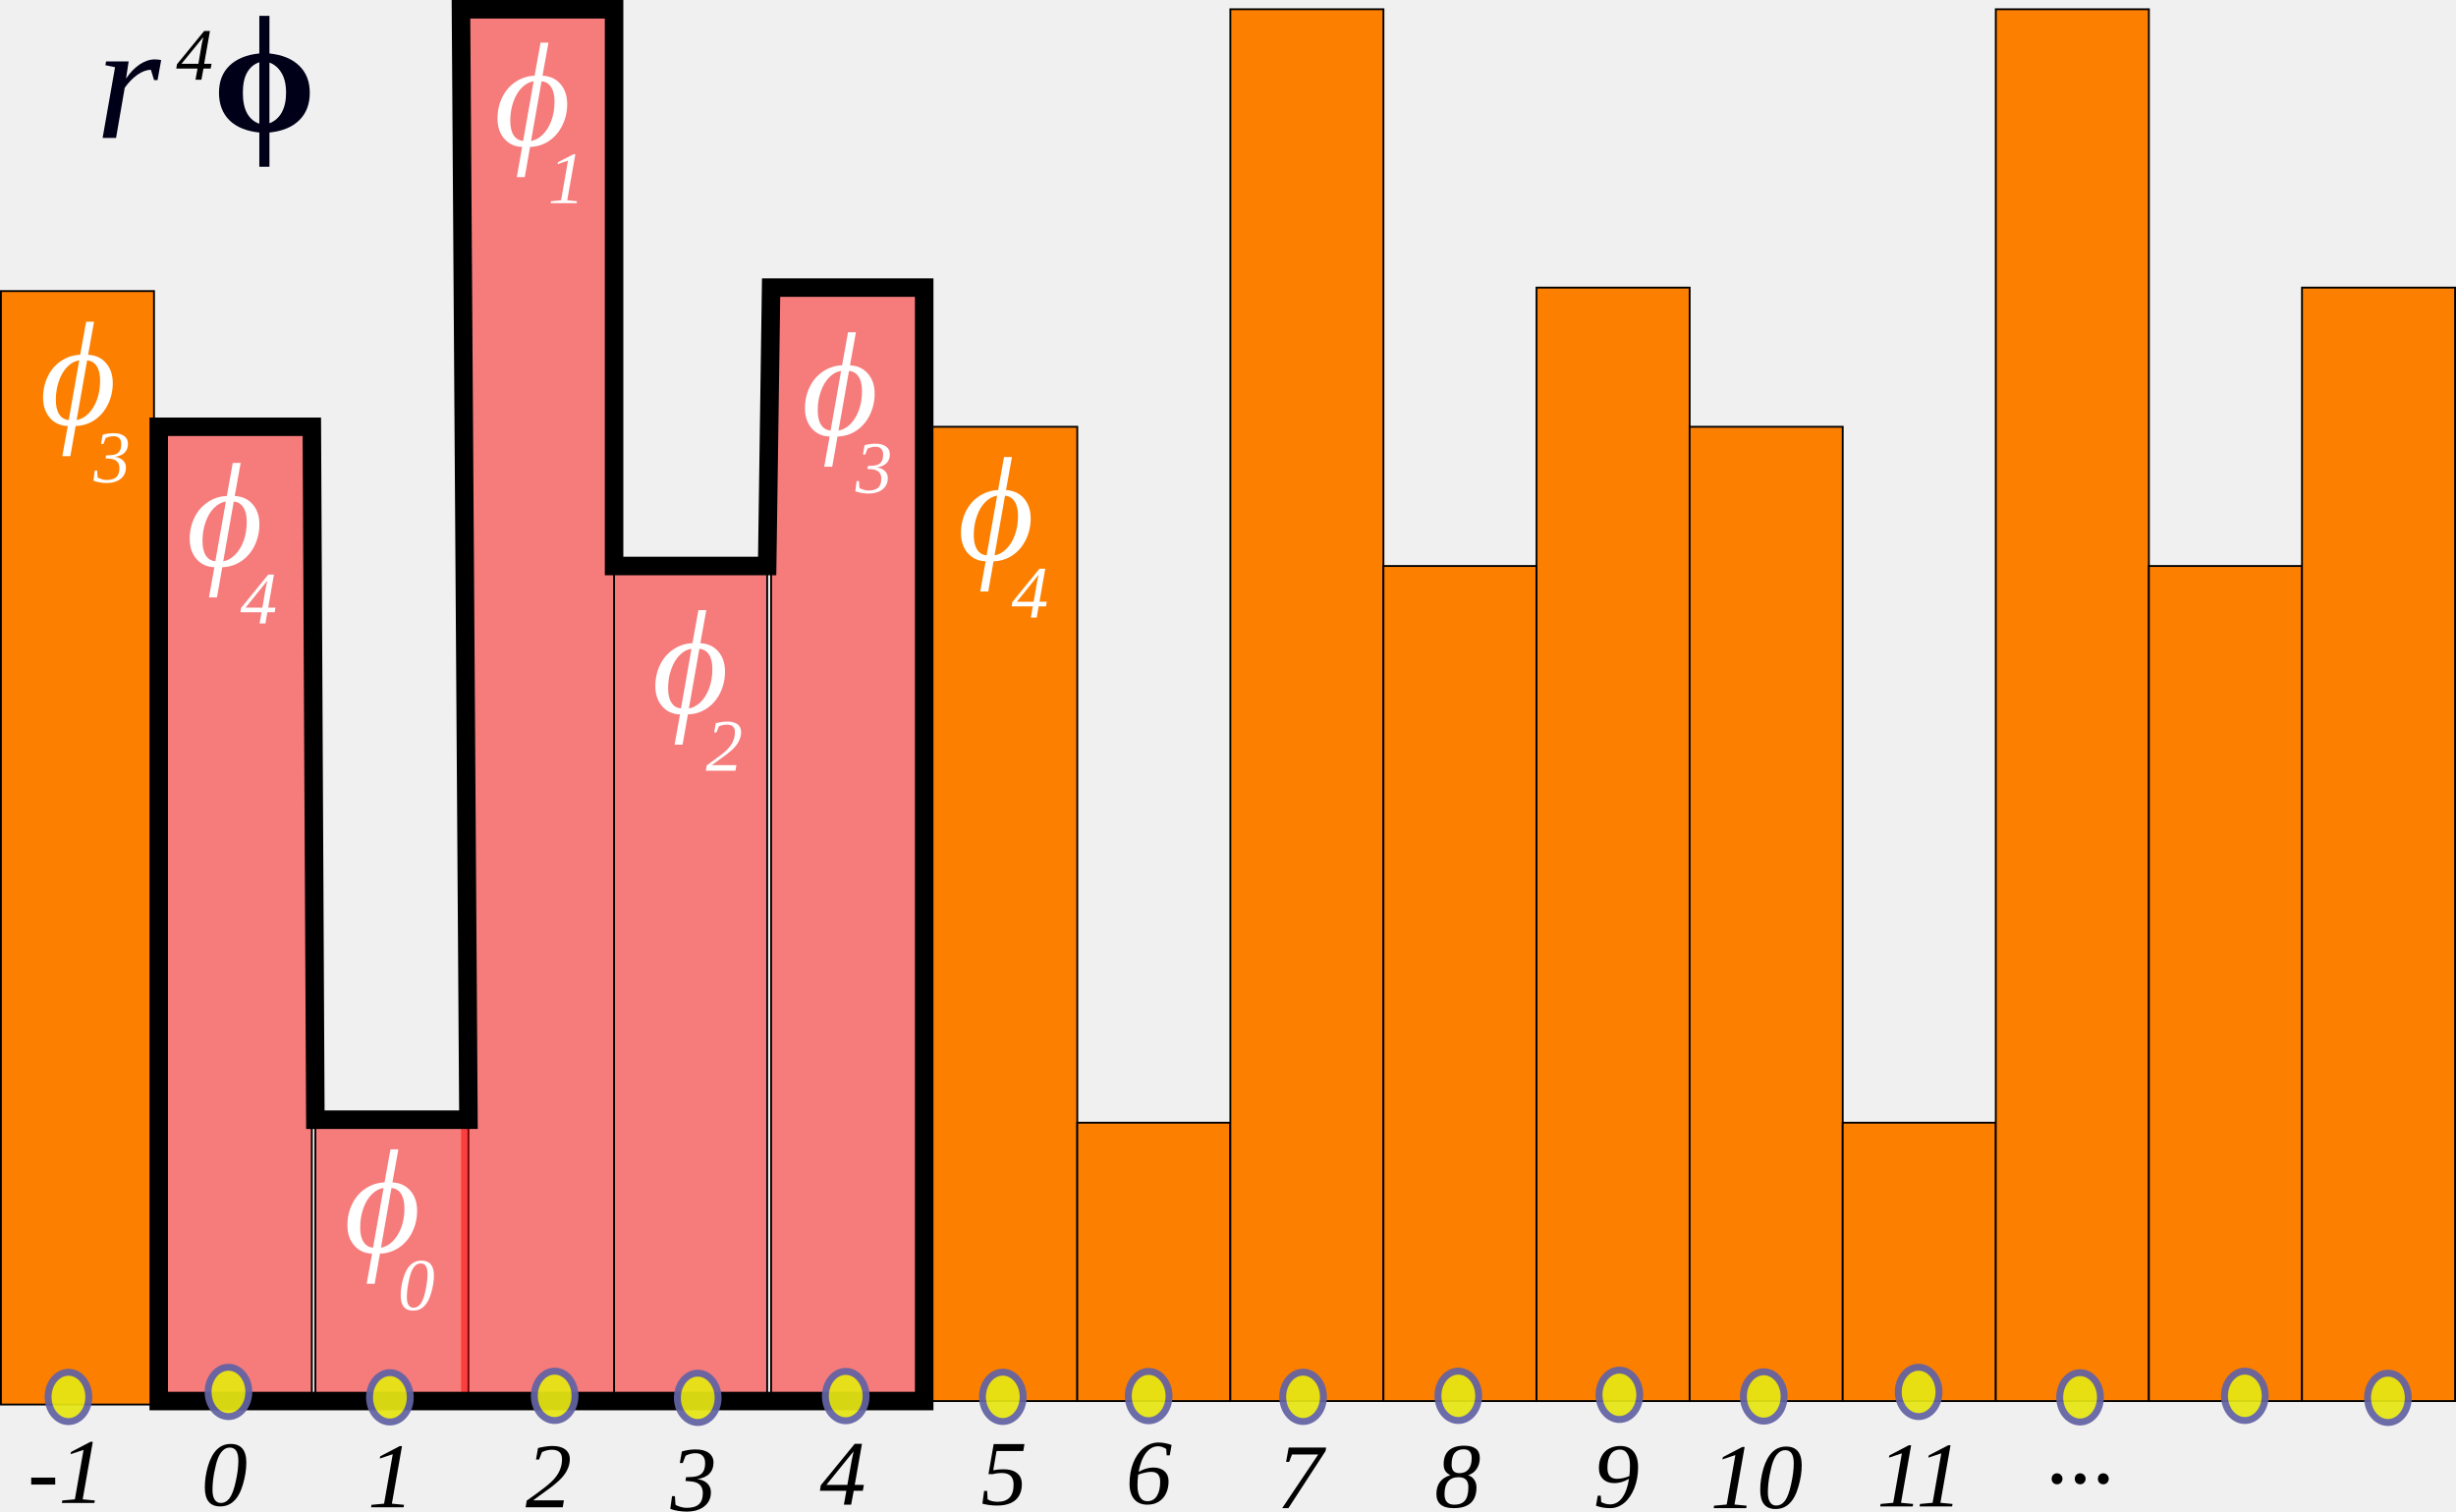
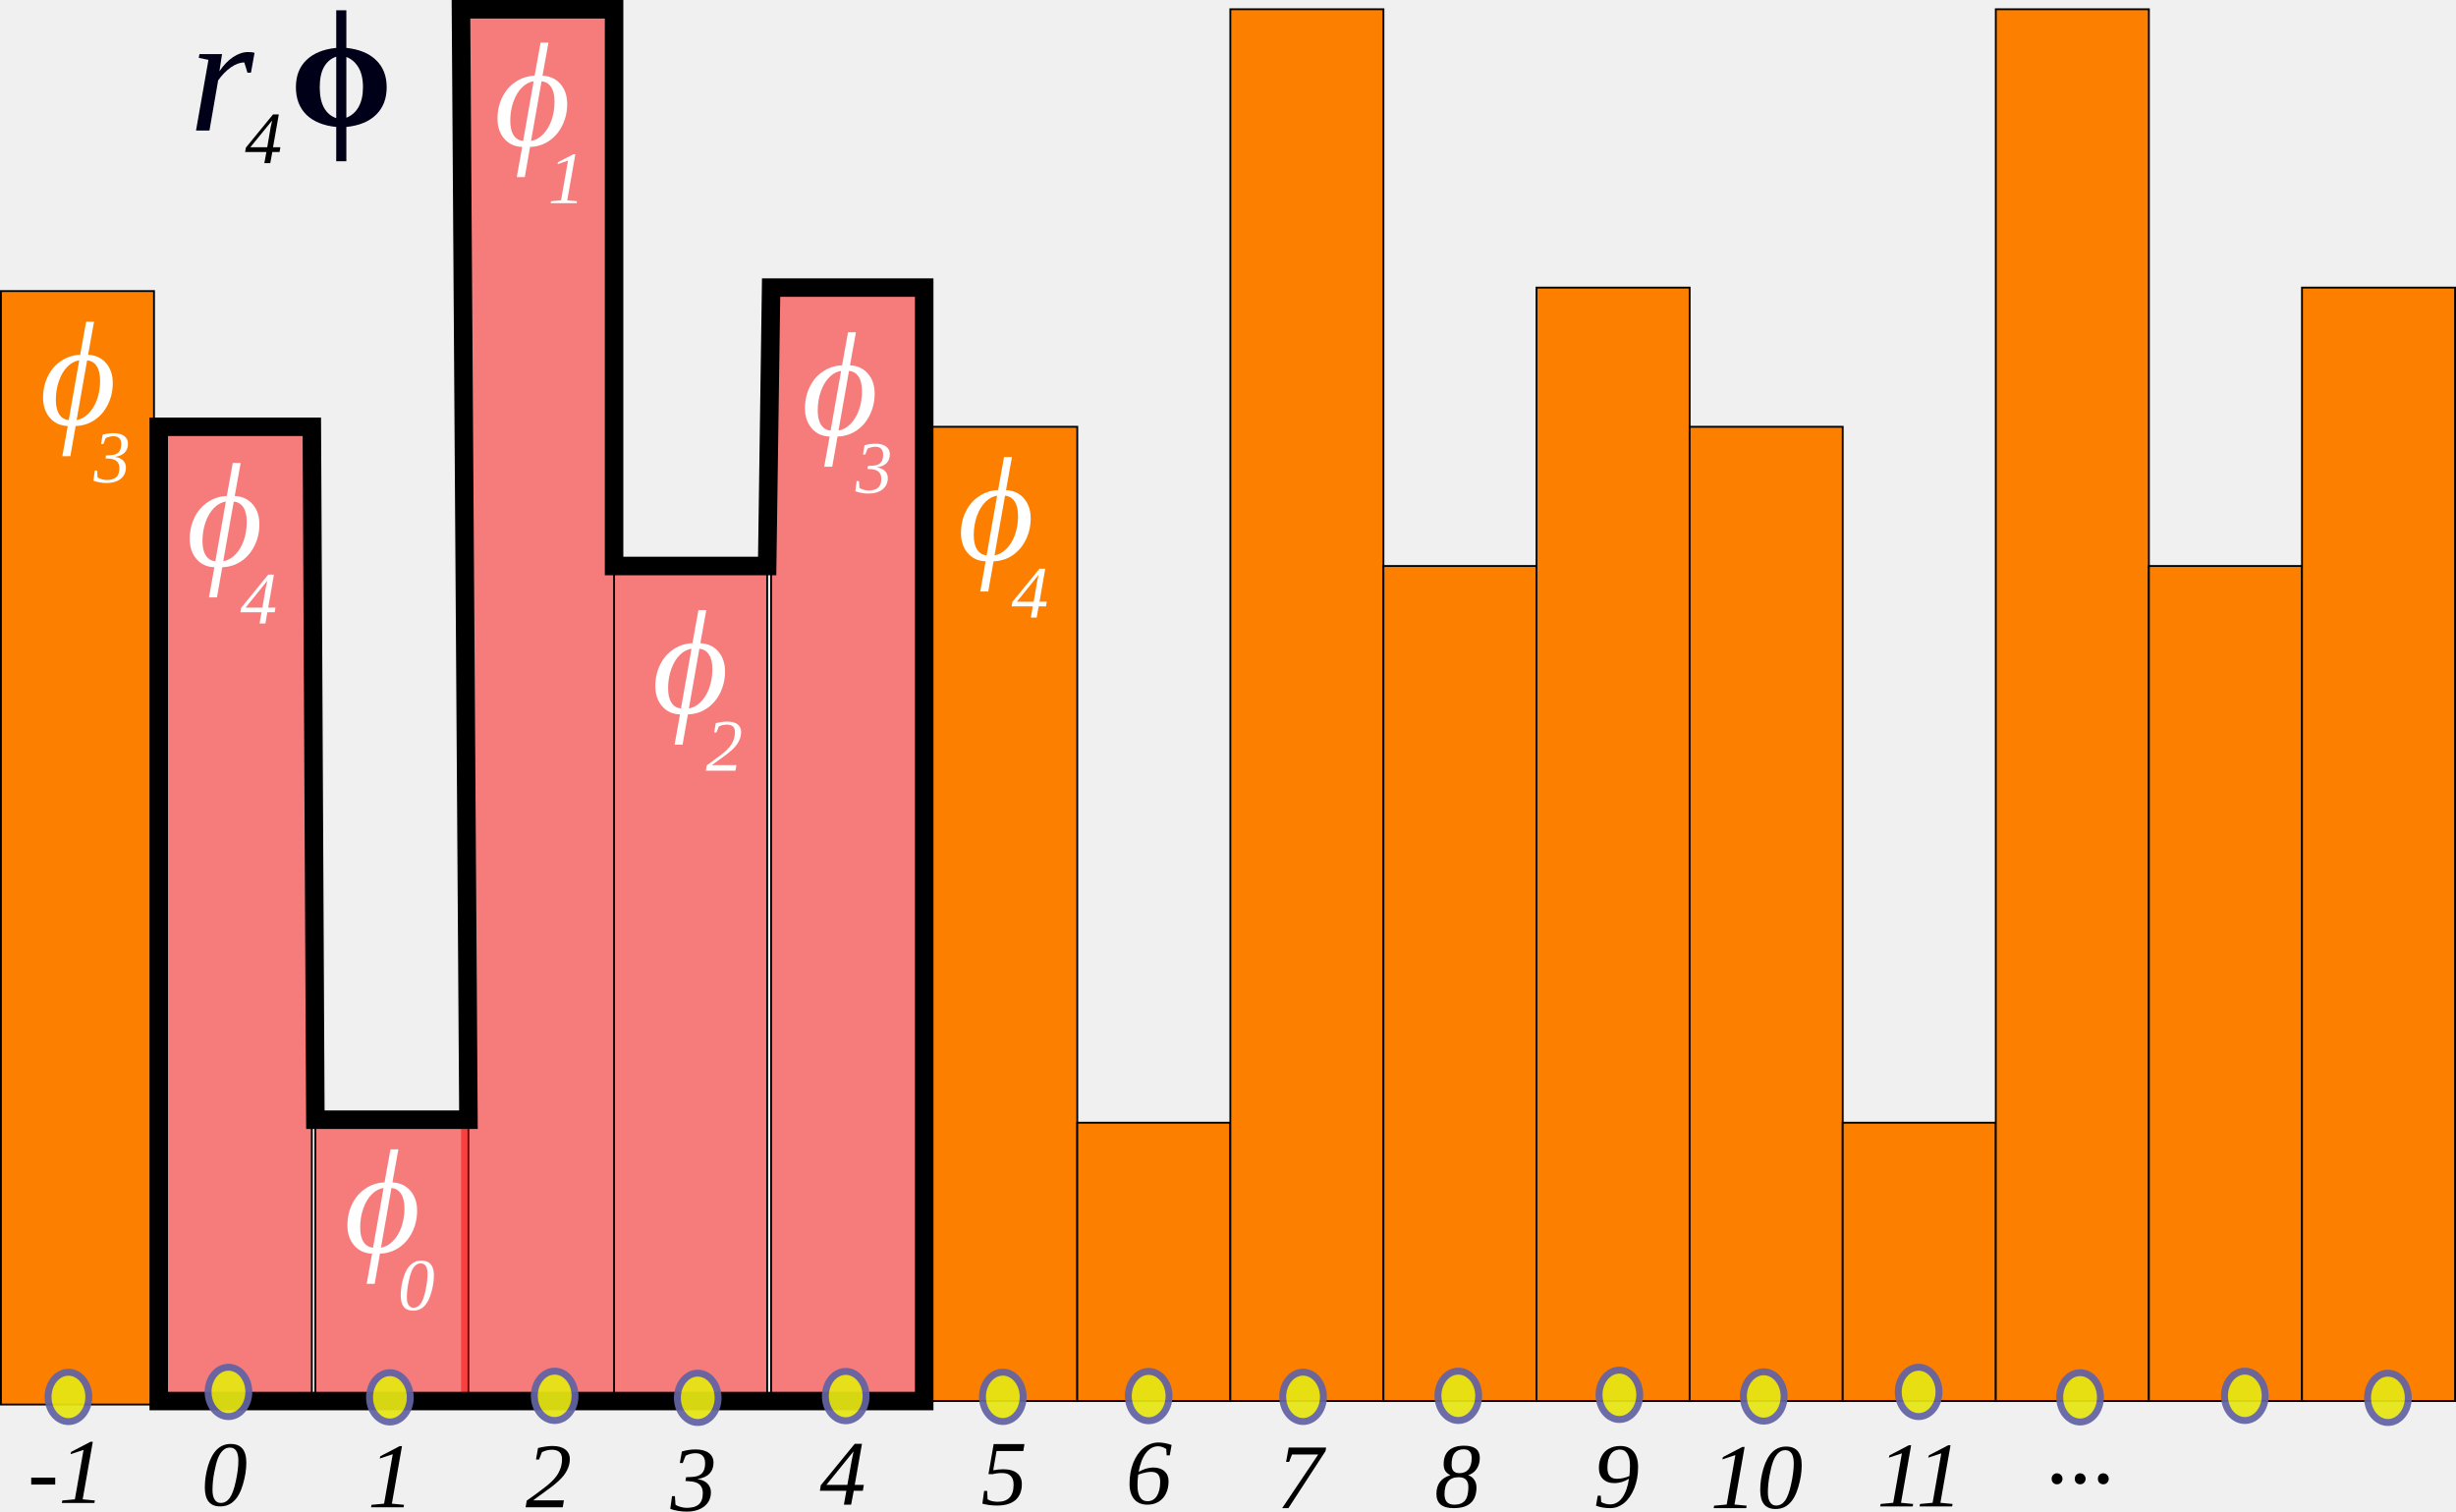
<svg xmlns="http://www.w3.org/2000/svg" width="265.473pt" height="163.406pt" viewBox="0 0 265.473 163.406" version="1.1" id="svg305">
  <defs id="defs52">
    <g id="g50">
      <symbol overflow="visible" id="glyph0-0" style="overflow:visible">
        <path style="stroke:none" d="" id="path2" />
      </symbol>
      <symbol overflow="visible" id="glyph0-1" style="overflow:visible">
        <path style="stroke:none" d="m 2.742,-7.188 c 0.695,0 1.238,0.246 1.629,0.742 0.465,0.586 0.699,1.559 0.699,2.914 0,1.355 -0.234,2.328 -0.703,2.922 -0.391,0.488 -0.93,0.73 -1.625,0.73 -0.695,0 -1.258,-0.266 -1.684,-0.801 -0.426,-0.535 -0.637,-1.492 -0.637,-2.867 0,-1.348 0.234,-2.316 0.703,-2.906 C 1.512,-6.941 2.051,-7.188 2.742,-7.188 Z m 0,1.137 c -0.164,0 -0.312,0.055 -0.441,0.16 -0.129,0.105 -0.23,0.297 -0.305,0.57 -0.094,0.352 -0.141,0.949 -0.141,1.789 0,0.84 0.043,1.418 0.129,1.73 0.082,0.316 0.188,0.523 0.316,0.629 0.129,0.105 0.277,0.156 0.441,0.156 0.168,0 0.316,-0.055 0.445,-0.16 0.133,-0.105 0.23,-0.293 0.305,-0.566 0.094,-0.352 0.141,-0.949 0.141,-1.789 0,-0.84 -0.043,-1.414 -0.125,-1.73 C 3.422,-5.574 3.316,-5.785 3.188,-5.891 3.059,-5.996 2.91,-6.051 2.742,-6.051 Z m 0,0" id="path5" />
      </symbol>
      <symbol overflow="visible" id="glyph0-2" style="overflow:visible">
        <path style="stroke:none" d="m 3.938,0 h -1.375 v -5.172 c -0.5,0.469 -1.09,0.816 -1.773,1.039 V -5.375 c 0.359,-0.117 0.75,-0.34 1.168,-0.668 C 2.379,-6.371 2.664,-6.75 2.82,-7.188 H 3.938 Z m 0,0" id="path8" />
      </symbol>
      <symbol overflow="visible" id="glyph0-3" style="overflow:visible">
        <path style="stroke:none" d="M 5.059,-1.273 V 0 H 0.25 C 0.301,-0.48 0.457,-0.938 0.719,-1.371 0.977,-1.801 1.492,-2.375 2.262,-3.086 c 0.617,-0.578 0.996,-0.969 1.137,-1.172 0.188,-0.281 0.281,-0.562 0.281,-0.84 0,-0.305 -0.082,-0.543 -0.246,-0.707 -0.164,-0.164 -0.391,-0.246 -0.68,-0.246 -0.285,0 -0.516,0.086 -0.684,0.262 -0.168,0.172 -0.266,0.457 -0.293,0.859 L 0.41,-5.07 c 0.082,-0.754 0.336,-1.297 0.766,-1.625 0.43,-0.328 0.969,-0.492 1.613,-0.492 0.707,0 1.262,0.191 1.664,0.57 0.402,0.383 0.605,0.855 0.605,1.422 C 5.059,-4.875 5,-4.566 4.887,-4.273 4.77,-3.984 4.586,-3.68 4.336,-3.359 4.172,-3.148 3.871,-2.844 3.438,-2.445 3.004,-2.047 2.73,-1.785 2.613,-1.656 2.5,-1.523 2.406,-1.398 2.336,-1.273 Z m 0,0" id="path11" />
      </symbol>
      <symbol overflow="visible" id="glyph0-4" style="overflow:visible">
        <path style="stroke:none" d="M 0.375,-1.898 1.703,-2.062 c 0.043,0.34 0.156,0.598 0.344,0.777 0.184,0.18 0.41,0.27 0.672,0.27 0.285,0 0.523,-0.109 0.715,-0.32 0.195,-0.215 0.293,-0.508 0.293,-0.871 0,-0.344 -0.094,-0.617 -0.281,-0.82 -0.184,-0.203 -0.41,-0.301 -0.676,-0.301 -0.176,0 -0.387,0.031 -0.629,0.102 L 2.289,-4.344 c 0.371,0.008 0.656,-0.074 0.852,-0.242 0.195,-0.172 0.293,-0.398 0.293,-0.684 0,-0.238 -0.074,-0.434 -0.215,-0.574 -0.145,-0.145 -0.336,-0.215 -0.57,-0.215 -0.234,0 -0.438,0.082 -0.602,0.242 -0.168,0.164 -0.27,0.402 -0.305,0.715 L 0.477,-5.316 C 0.566,-5.75 0.699,-6.098 0.875,-6.355 1.055,-6.613 1.301,-6.816 1.617,-6.965 1.938,-7.113 2.293,-7.188 2.688,-7.188 c 0.672,0 1.211,0.215 1.617,0.645 0.336,0.352 0.504,0.75 0.504,1.191 0,0.629 -0.344,1.129 -1.027,1.504 0.41,0.09 0.734,0.285 0.98,0.59 0.246,0.305 0.371,0.676 0.371,1.109 0,0.629 -0.23,1.164 -0.688,1.605 -0.461,0.441 -1.031,0.664 -1.715,0.664 -0.648,0 -1.188,-0.184 -1.613,-0.559 C 0.691,-0.809 0.445,-1.297 0.375,-1.898 Z m 0,0" id="path14" />
      </symbol>
      <symbol overflow="visible" id="glyph0-5" style="overflow:visible">
        <path style="stroke:none" d="M 3.117,0 V -1.441 H 0.188 V -2.641 L 3.289,-7.188 h 1.156 v 4.539 h 0.887 v 1.207 H 4.445 V 0 Z m 0,-2.648 V -5.094 L 1.469,-2.648 Z m 0,0" id="path17" />
      </symbol>
      <symbol overflow="visible" id="glyph0-6" style="overflow:visible">
        <path style="stroke:none" d="M 0.445,-1.84 1.812,-1.984 c 0.039,0.312 0.152,0.555 0.344,0.738 0.195,0.18 0.414,0.27 0.664,0.27 0.289,0 0.531,-0.117 0.73,-0.348 0.199,-0.234 0.297,-0.586 0.297,-1.055 0,-0.438 -0.098,-0.77 -0.297,-0.988 -0.195,-0.219 -0.453,-0.328 -0.77,-0.328 -0.391,0 -0.746,0.172 -1.059,0.523 L 0.609,-3.336 1.312,-7.062 h 3.629 v 1.285 H 2.352 L 2.141,-4.562 c 0.305,-0.152 0.617,-0.227 0.938,-0.227 0.609,0 1.121,0.219 1.547,0.664 0.422,0.441 0.633,1.016 0.633,1.723 0,0.59 -0.172,1.113 -0.512,1.578 -0.465,0.629 -1.113,0.945 -1.938,0.945 -0.66,0 -1.199,-0.176 -1.617,-0.531 C 0.773,-0.766 0.527,-1.242 0.445,-1.84 Z m 0,0" id="path20" />
      </symbol>
      <symbol overflow="visible" id="glyph0-7" style="overflow:visible">
        <path style="stroke:none" d="M 5.074,-5.406 3.746,-5.258 C 3.711,-5.531 3.629,-5.734 3.492,-5.863 3.355,-5.992 3.176,-6.059 2.961,-6.059 c -0.289,0 -0.535,0.129 -0.738,0.391 -0.199,0.262 -0.324,0.801 -0.379,1.625 0.344,-0.402 0.77,-0.605 1.277,-0.605 0.574,0 1.062,0.219 1.473,0.656 0.406,0.434 0.609,0.996 0.609,1.688 0,0.734 -0.211,1.32 -0.641,1.762 -0.43,0.441 -0.984,0.664 -1.656,0.664 -0.723,0 -1.316,-0.281 -1.781,-0.84 -0.469,-0.562 -0.699,-1.484 -0.699,-2.762 0,-1.312 0.242,-2.258 0.727,-2.84 0.484,-0.578 1.113,-0.867 1.891,-0.867 0.543,0 0.992,0.152 1.348,0.457 0.359,0.305 0.586,0.746 0.684,1.324 z m -3.113,2.992 c 0,0.445 0.105,0.793 0.309,1.035 0.207,0.242 0.441,0.363 0.703,0.363 0.254,0 0.465,-0.098 0.637,-0.297 0.168,-0.199 0.254,-0.523 0.254,-0.977 0,-0.465 -0.094,-0.809 -0.273,-1.023 C 3.406,-3.531 3.18,-3.637 2.906,-3.637 c -0.266,0 -0.488,0.102 -0.672,0.309 -0.18,0.207 -0.273,0.512 -0.273,0.914 z m 0,0" id="path23" />
      </symbol>
      <symbol overflow="visible" id="glyph0-8" style="overflow:visible">
        <path style="stroke:none" d="M 0.426,-5.785 V -7.062 h 4.691 v 1 C 4.73,-5.684 4.336,-5.137 3.938,-4.422 3.535,-3.711 3.23,-2.953 3.02,-2.152 2.809,-1.348 2.707,-0.633 2.711,0 H 1.387 C 1.41,-0.988 1.613,-2 2,-3.027 2.387,-4.055 2.898,-4.977 3.547,-5.785 Z m 0,0" id="path26" />
      </symbol>
      <symbol overflow="visible" id="glyph0-9" style="overflow:visible">
        <path style="stroke:none" d="M 1.602,-3.863 C 1.246,-4.012 0.988,-4.219 0.828,-4.48 0.668,-4.742 0.586,-5.031 0.586,-5.344 c 0,-0.531 0.188,-0.973 0.559,-1.32 0.371,-0.348 0.902,-0.523 1.59,-0.523 0.68,0 1.207,0.176 1.586,0.523 0.375,0.348 0.562,0.789 0.562,1.32 0,0.332 -0.086,0.629 -0.258,0.887 C 4.453,-4.195 4.211,-4 3.898,-3.863 c 0.395,0.16 0.695,0.395 0.902,0.699 0.207,0.305 0.312,0.66 0.312,1.059 0,0.66 -0.211,1.199 -0.633,1.613 C 4.059,-0.078 3.496,0.125 2.797,0.125 2.148,0.125 1.605,-0.043 1.172,-0.387 0.66,-0.789 0.406,-1.344 0.406,-2.047 0.406,-2.434 0.5,-2.789 0.695,-3.113 0.887,-3.438 1.188,-3.688 1.602,-3.863 Z m 0.281,-1.379 c 0,0.273 0.078,0.484 0.234,0.637 0.156,0.152 0.359,0.23 0.617,0.23 0.262,0 0.469,-0.078 0.625,-0.23 C 3.516,-4.762 3.594,-4.977 3.594,-5.25 3.594,-5.508 3.516,-5.711 3.363,-5.867 3.207,-6.023 3.004,-6.098 2.75,-6.098 c -0.266,0 -0.477,0.078 -0.633,0.234 C 1.961,-5.707 1.883,-5.5 1.883,-5.242 Z m -0.125,3.062 c 0,0.379 0.098,0.676 0.289,0.887 0.195,0.211 0.438,0.316 0.727,0.316 0.281,0 0.516,-0.102 0.703,-0.305 0.188,-0.203 0.277,-0.496 0.277,-0.883 0,-0.336 -0.094,-0.605 -0.281,-0.809 -0.191,-0.203 -0.43,-0.305 -0.719,-0.305 -0.336,0 -0.586,0.117 -0.75,0.348 -0.164,0.23 -0.246,0.48 -0.246,0.75 z m 0,0" id="path29" />
      </symbol>
      <symbol overflow="visible" id="glyph0-10" style="overflow:visible">
        <path style="stroke:none" d="M 0.453,-1.656 1.781,-1.801 c 0.031,0.27 0.117,0.469 0.254,0.598 0.137,0.133 0.316,0.195 0.543,0.195 0.281,0 0.523,-0.129 0.723,-0.391 C 3.5,-1.656 3.625,-2.195 3.68,-3.016 c -0.344,0.398 -0.773,0.598 -1.293,0.598 -0.562,0 -1.047,-0.215 -1.457,-0.652 -0.406,-0.434 -0.613,-1 -0.613,-1.695 0,-0.727 0.215,-1.312 0.648,-1.754 0.43,-0.445 0.98,-0.668 1.648,-0.668 0.727,0 1.32,0.281 1.785,0.844 0.465,0.562 0.699,1.484 0.699,2.77 0,1.309 -0.242,2.254 -0.727,2.832 C 3.887,-0.164 3.254,0.125 2.477,0.125 1.914,0.125 1.465,-0.023 1.117,-0.32 0.773,-0.617 0.551,-1.062 0.453,-1.656 Z m 3.105,-2.996 c 0,-0.441 -0.102,-0.785 -0.305,-1.031 -0.203,-0.246 -0.438,-0.367 -0.707,-0.367 -0.254,0 -0.461,0.102 -0.629,0.301 -0.168,0.199 -0.254,0.527 -0.254,0.984 0,0.461 0.094,0.801 0.273,1.02 0.184,0.215 0.41,0.324 0.684,0.324 0.266,0 0.488,-0.105 0.668,-0.312 C 3.469,-3.945 3.559,-4.25 3.559,-4.652 Z m 0,0" id="path32" />
      </symbol>
      <symbol overflow="visible" id="glyph0-11" style="overflow:visible">
        <path style="stroke:none" d="m 3.094,-5.188 v 1.094 H 2.156 V -2 c 0,0.422 0.012,0.668 0.027,0.738 0.02,0.07 0.059,0.129 0.125,0.172 0.062,0.047 0.141,0.07 0.23,0.07 0.125,0 0.312,-0.043 0.551,-0.133 l 0.117,1.066 C 2.891,0.051 2.527,0.117 2.125,0.117 1.875,0.117 1.652,0.074 1.453,-0.008 1.258,-0.09 1.109,-0.199 1.02,-0.328 0.926,-0.461 0.859,-0.641 0.824,-0.863 0.797,-1.023 0.781,-1.348 0.781,-1.832 V -4.094 H 0.152 V -5.188 H 0.781 v -1.027 l 1.375,-0.801 V -5.188 Z m 0,0" id="path35" />
      </symbol>
      <symbol overflow="visible" id="glyph1-0" style="overflow:visible">
        <path style="stroke:none" d="" id="path38" />
      </symbol>
      <symbol overflow="visible" id="glyph1-1" style="overflow:visible">
        <path style="stroke:none" d="m 6.793,-3.211 c 0,0.262 -0.035,0.527 -0.102,0.793 C 6.625,-2.152 6.527,-1.898 6.402,-1.648 6.273,-1.402 6.121,-1.172 5.938,-0.957 5.754,-0.742 5.547,-0.555 5.316,-0.391 5.086,-0.227 4.832,-0.098 4.555,-0.004 4.277,0.09 3.984,0.141 3.672,0.148 L 3.285,1.988 H 2.387 L 2.773,0.148 C 2.473,0.145 2.199,0.098 1.949,0.008 1.699,-0.082 1.484,-0.211 1.305,-0.379 c -0.18,-0.168 -0.32,-0.375 -0.418,-0.625 -0.098,-0.25 -0.148,-0.535 -0.148,-0.863 0,-0.312 0.035,-0.617 0.105,-0.91 0.07,-0.289 0.168,-0.562 0.301,-0.816 C 1.277,-3.848 1.438,-4.078 1.625,-4.285 1.812,-4.492 2.027,-4.668 2.262,-4.82 2.5,-4.969 2.758,-5.086 3.039,-5.164 c 0.277,-0.082 0.574,-0.125 0.887,-0.129 L 4.32,-7.156 H 5.219 l -0.395,1.863 c 0.324,0.008 0.605,0.059 0.852,0.16 0.246,0.098 0.453,0.238 0.617,0.418 0.168,0.18 0.293,0.398 0.375,0.652 0.082,0.254 0.125,0.539 0.125,0.852 z m -0.941,0.082 c 0,-0.453 -0.094,-0.797 -0.281,-1.027 C 5.383,-4.391 5.078,-4.523 4.656,-4.562 l -0.82,3.977 c 0.234,-0.008 0.445,-0.047 0.633,-0.125 0.191,-0.078 0.363,-0.176 0.512,-0.301 0.148,-0.125 0.277,-0.273 0.387,-0.438 0.109,-0.164 0.199,-0.34 0.273,-0.527 0.07,-0.188 0.125,-0.379 0.156,-0.574 C 5.832,-2.75 5.852,-2.941 5.852,-3.129 Z M 3.758,-4.512 C 3.418,-4.484 3.117,-4.402 2.852,-4.27 2.586,-4.137 2.367,-3.965 2.188,-3.75 2.008,-3.535 1.875,-3.281 1.781,-2.992 c -0.09,0.289 -0.137,0.605 -0.137,0.953 0,0.453 0.105,0.797 0.316,1.031 0.211,0.234 0.539,0.359 0.977,0.375 z m 0,0" id="path41" />
      </symbol>
      <symbol overflow="visible" id="glyph2-0" style="overflow:visible">
        <path style="stroke:none" d="" id="path44" />
      </symbol>
      <symbol overflow="visible" id="glyph2-1" style="overflow:visible">
        <path style="stroke:none" d="m 0.676,-3.73 0.195,-0.938 h 0.613 l 0.156,-0.746 1.445,-0.871 -0.34,1.617 h 0.77 l -0.195,0.938 H 2.547 l -0.406,1.957 C 2.066,-1.422 2.031,-1.219 2.031,-1.168 c 0,0.098 0.031,0.172 0.09,0.227 0.062,0.055 0.176,0.082 0.336,0.082 0.055,0 0.195,-0.012 0.418,-0.031 L 2.676,0.043 C 2.461,0.086 2.238,0.109 2.008,0.109 c -0.445,0 -0.77,-0.086 -0.969,-0.258 -0.203,-0.172 -0.305,-0.406 -0.305,-0.711 0,-0.145 0.055,-0.477 0.164,-0.996 l 0.391,-1.875 z m 0,0" id="path47" />
      </symbol>
    </g>
  </defs>
  <path id="path58" d="M 34.088,151.109 H 50.635 V 121.023 H 34.088 Z m 0,0" style="fill:#fd0000;fill-opacity:0.488;fill-rule:nonzero;stroke:#fd7f00;stroke-width:0.03;stroke-linecap:square;stroke-linejoin:miter;stroke-miterlimit:3.25;stroke-opacity:1" />
  <path id="path60" d="M 34.088,151.109 H 50.635 V 121.023 H 34.088 Z m 0,0" style="fill:none;stroke:#000000;stroke-width:0.2;stroke-linecap:square;stroke-linejoin:miter;stroke-miterlimit:3.25;stroke-opacity:1" />
  <path id="path62" d="M 49.827,151.434 H 66.377 V 1 H 49.827 Z m 0,0" style="fill:#fd0000;fill-opacity:0.488;fill-rule:nonzero;stroke:#fd7f00;stroke-width:0.03;stroke-linecap:square;stroke-linejoin:miter;stroke-miterlimit:3.25;stroke-opacity:1" />
  <path id="path66" d="M 66.377,151.434 H 82.924 V 61.176 H 66.377 Z m 0,0" style="fill:#fd0000;fill-opacity:0.488;fill-rule:nonzero;stroke:#fd7f00;stroke-width:0.03;stroke-linecap:square;stroke-linejoin:miter;stroke-miterlimit:3.25;stroke-opacity:1" />
  <path id="path68" d="M 66.377,151.434 H 82.924 V 61.176 H 66.377 Z m 0,0" style="fill:none;stroke:#000000;stroke-width:0.2;stroke-linecap:square;stroke-linejoin:miter;stroke-miterlimit:3.25;stroke-opacity:1" />
  <path id="path70" d="M 83.35,151.434 H 99.897 V 31.086 H 83.35 Z m 0,0" style="fill:#fd0000;fill-opacity:0.488;fill-rule:nonzero;stroke:#fd7f00;stroke-width:0.03;stroke-linecap:square;stroke-linejoin:miter;stroke-miterlimit:3.25;stroke-opacity:1" />
  <path id="path72" d="M 83.35,151.434 H 99.897 V 31.086 H 83.35 Z m 0,0" style="fill:none;stroke:#000000;stroke-width:0.2;stroke-linecap:square;stroke-linejoin:miter;stroke-miterlimit:3.25;stroke-opacity:1" />
  <path id="path74" d="M 17.159,151.434 H 33.705 V 46.129 H 17.159 Z m 0,0" style="fill:#fd0000;fill-opacity:0.488;fill-rule:nonzero;stroke:#fd7f00;stroke-width:0.03;stroke-linecap:square;stroke-linejoin:miter;stroke-miterlimit:3.25;stroke-opacity:1" />
  <path id="path76" d="M 17.159,151.434 H 33.705 V 46.129 H 17.159 Z m 0,0" style="fill:none;stroke:#000000;stroke-width:0.2;stroke-linecap:square;stroke-linejoin:miter;stroke-miterlimit:3.25;stroke-opacity:1" />
  <path id="path90" d="M 0.1,151.809 H 16.647 V 31.461 H 0.1 Z m 0,0" style="fill:#fd7f00;fill-opacity:1;fill-rule:nonzero;stroke:#fd7f00;stroke-width:0.03;stroke-linecap:square;stroke-linejoin:miter;stroke-miterlimit:3.25;stroke-opacity:1" />
  <path id="path92" d="M 0.1,151.809 H 16.647 V 31.461 H 0.1 Z m 0,0" style="fill:none;stroke:#000000;stroke-width:0.2;stroke-linecap:square;stroke-linejoin:miter;stroke-miterlimit:3.25;stroke-opacity:1" />
  <path id="path94" d="M 99.897,151.434 H 116.444 V 46.129 H 99.897 Z m 0,0" style="fill:#fd7f00;fill-opacity:1;fill-rule:nonzero;stroke:#fd7f00;stroke-width:0.03;stroke-linecap:square;stroke-linejoin:miter;stroke-miterlimit:3.25;stroke-opacity:1" />
  <path id="path96" d="M 99.897,151.434 H 116.444 V 46.129 H 99.897 Z m 0,0" style="fill:none;stroke:#000000;stroke-width:0.2;stroke-linecap:square;stroke-linejoin:miter;stroke-miterlimit:3.25;stroke-opacity:1" />
  <path id="path98" d="m 116.444,151.434 h 16.547 v -30.086 h -16.547 z m 0,0" style="fill:#fd7f00;fill-opacity:1;fill-rule:nonzero;stroke:#fd7f00;stroke-width:0.03;stroke-linecap:square;stroke-linejoin:miter;stroke-miterlimit:3.25;stroke-opacity:1" />
  <path id="path100" d="m 116.444,151.434 h 16.547 v -30.086 h -16.547 z m 0,0" style="fill:none;stroke:#000000;stroke-width:0.2;stroke-linecap:square;stroke-linejoin:miter;stroke-miterlimit:3.25;stroke-opacity:1" />
  <path id="path102" d="M 132.991,151.434 H 149.537 V 1 h -16.547 z m 0,0" style="fill:#fd7f00;fill-opacity:1;fill-rule:nonzero;stroke:#fd7f00;stroke-width:0.03;stroke-linecap:square;stroke-linejoin:miter;stroke-miterlimit:3.25;stroke-opacity:1" />
  <path id="path104" d="M 132.991,151.434 H 149.537 V 1 h -16.547 z m 0,0" style="fill:none;stroke:#000000;stroke-width:0.2;stroke-linecap:square;stroke-linejoin:miter;stroke-miterlimit:3.25;stroke-opacity:1" />
  <path id="path106" d="m 149.537,151.434 h 16.551 V 61.176 H 149.537 Z m 0,0" style="fill:#fd7f00;fill-opacity:1;fill-rule:nonzero;stroke:#fd7f00;stroke-width:0.03;stroke-linecap:square;stroke-linejoin:miter;stroke-miterlimit:3.25;stroke-opacity:1" />
  <path id="path108" d="m 149.537,151.434 h 16.551 V 61.176 H 149.537 Z m 0,0" style="fill:none;stroke:#000000;stroke-width:0.2;stroke-linecap:square;stroke-linejoin:miter;stroke-miterlimit:3.25;stroke-opacity:1" />
  <path id="path110" d="m 166.088,151.434 h 16.547 V 31.086 h -16.547 z m 0,0" style="fill:#fd7f00;fill-opacity:1;fill-rule:nonzero;stroke:#fd7f00;stroke-width:0.03;stroke-linecap:square;stroke-linejoin:miter;stroke-miterlimit:3.25;stroke-opacity:1" />
  <path id="path112" d="m 166.088,151.434 h 16.547 V 31.086 h -16.547 z m 0,0" style="fill:none;stroke:#000000;stroke-width:0.2;stroke-linecap:square;stroke-linejoin:miter;stroke-miterlimit:3.25;stroke-opacity:1" />
  <path id="path114" d="m 182.635,151.434 h 16.547 V 46.129 h -16.547 z m 0,0" style="fill:#fd7f00;fill-opacity:1;fill-rule:nonzero;stroke:#fd7f00;stroke-width:0.03;stroke-linecap:square;stroke-linejoin:miter;stroke-miterlimit:3.25;stroke-opacity:1" />
  <path id="path116" d="m 182.635,151.434 h 16.547 V 46.129 h -16.547 z m 0,0" style="fill:none;stroke:#000000;stroke-width:0.2;stroke-linecap:square;stroke-linejoin:miter;stroke-miterlimit:3.25;stroke-opacity:1" />
  <path id="path118" d="m 199.182,151.434 h 16.547 v -30.086 h -16.547 z m 0,0" style="fill:#fd7f00;fill-opacity:1;fill-rule:nonzero;stroke:#fd7f00;stroke-width:0.03;stroke-linecap:square;stroke-linejoin:miter;stroke-miterlimit:3.25;stroke-opacity:1" />
  <path id="path120" d="m 199.182,151.434 h 16.547 v -30.086 h -16.547 z m 0,0" style="fill:none;stroke:#000000;stroke-width:0.2;stroke-linecap:square;stroke-linejoin:miter;stroke-miterlimit:3.25;stroke-opacity:1" />
  <path id="path122" d="m 215.729,151.434 h 16.547 V 1 h -16.547 z m 0,0" style="fill:#fd7f00;fill-opacity:1;fill-rule:nonzero;stroke:#fd7f00;stroke-width:0.03;stroke-linecap:square;stroke-linejoin:miter;stroke-miterlimit:3.25;stroke-opacity:1" />
  <path id="path124" d="m 215.729,151.434 h 16.547 V 1 h -16.547 z m 0,0" style="fill:none;stroke:#000000;stroke-width:0.2;stroke-linecap:square;stroke-linejoin:miter;stroke-miterlimit:3.25;stroke-opacity:1" />
  <path id="path126" d="m 232.276,151.434 h 16.551 V 61.176 h -16.551 z m 0,0" style="fill:#fd7f00;fill-opacity:1;fill-rule:nonzero;stroke:#fd7f00;stroke-width:0.03;stroke-linecap:square;stroke-linejoin:miter;stroke-miterlimit:3.25;stroke-opacity:1" />
  <path id="path128" d="m 232.276,151.434 h 16.551 V 61.176 h -16.551 z m 0,0" style="fill:none;stroke:#000000;stroke-width:0.2;stroke-linecap:square;stroke-linejoin:miter;stroke-miterlimit:3.25;stroke-opacity:1" />
  <path id="path130" d="m 248.827,151.434 h 16.547 V 31.086 h -16.547 z m 0,0" style="fill:#fd7f00;fill-opacity:1;fill-rule:nonzero;stroke:#fd7f00;stroke-width:0.03;stroke-linecap:square;stroke-linejoin:miter;stroke-miterlimit:3.25;stroke-opacity:1" />
  <path id="path132" d="m 248.827,151.434 h 16.547 V 31.086 h -16.547 z m 0,0" style="fill:none;stroke:#000000;stroke-width:0.2;stroke-linecap:square;stroke-linejoin:miter;stroke-miterlimit:3.25;stroke-opacity:1" />
  <path id="path138" d="M 17.159,151.434 V 46.129 h 16.547 l 0.383,74.894 H 50.635 L 49.827,1 H 66.377 V 61.176 H 82.924 L 83.35,31.086 H 99.897 V 151.434 H 17.159" style="fill:none;stroke:#000000;stroke-width:2;stroke-linecap:square;stroke-linejoin:miter;stroke-miterlimit:3.25;stroke-opacity:1" />
  <g transform="translate(16.60687,-33.78545)" id="g254" style="fill:#636363;fill-opacity:1" />
  <g id="g298" style="fill:#636363;fill-opacity:1" transform="translate(0.381251,-35.38376)" />
  <g id="g1106" transform="matrix(0.75,0,0,0.75,-3.027527,-214.4982)">
    <g transform="translate(0.4329225,6.060915)" id="g1144">
      <text transform="scale(0.998177,1.001826)" style="font-style:italic;font-variant:normal;font-weight:normal;font-stretch:normal;font-size:21.333px;font-family:'Times New Roman';-inkscape-font-specification:'Times New Roman, Italic';fill:#ffffff;fill-opacity:1;stroke-width:0.792" y="300.359" x="74.957" id="text222-5-4" class="cls-6">ϕ</text>
      <text transform="scale(0.998177,1.001826)" id="text10197-7-9" y="308.656" x="82.732" style="font-style:italic;font-variant:normal;font-weight:normal;font-stretch:normal;font-size:8.446px;line-height:1.25;font-family:'Times New Roman';-inkscape-font-specification:'Times New Roman, Italic';letter-spacing:0px;word-spacing:0px;fill:#ffffff;fill-opacity:1;stroke:none;stroke-width:0.792" xml:space="preserve">
        <tspan y="308.656" x="82.732" id="tspan10195-2-7" style="font-size:10.667px;fill:#ffffff;stroke-width:0.792">1</tspan>
      </text>
    </g>
  </g>
  <g transform="matrix(0.75,0,0,0.75,-18.92588,-90.33378)" id="g1144-2">
    <text transform="scale(0.998177,1.001826)" style="font-style:italic;font-variant:normal;font-weight:normal;font-stretch:normal;font-size:21.333px;font-family:'Times New Roman';-inkscape-font-specification:'Times New Roman, Italic';fill:#ffffff;fill-opacity:1;stroke-width:0.792" y="300.359" x="74.957" id="text222-5-4-2" class="cls-6">ϕ</text>
    <text transform="scale(0.998177,1.001826)" id="text10197-7-9-8" y="308.656" x="82.732" style="font-style:italic;font-variant:normal;font-weight:normal;font-stretch:normal;font-size:8.446px;line-height:1.25;font-family:'Times New Roman';-inkscape-font-specification:'Times New Roman, Italic';letter-spacing:0px;word-spacing:0px;fill:#ffffff;fill-opacity:1;stroke:none;stroke-width:0.792" xml:space="preserve">
      <tspan y="308.656" x="82.732" id="tspan10195-2-7-5" style="font-size:10.667px;fill:#ffffff;stroke-width:0.792">0</tspan>
    </text>
  </g>
  <g transform="matrix(0.75,0,0,0.75,14.35815,-148.616)" id="g1144-3">
    <text transform="scale(0.998177,1.001826)" style="font-style:italic;font-variant:normal;font-weight:normal;font-stretch:normal;font-size:21.333px;font-family:'Times New Roman';-inkscape-font-specification:'Times New Roman, Italic';fill:#ffffff;fill-opacity:1;stroke-width:0.792" y="300.359" x="74.957" id="text222-5-4-6" class="cls-6">ϕ</text>
    <text transform="scale(0.998177,1.001826)" id="text10197-7-9-3" y="308.656" x="82.732" style="font-style:italic;font-variant:normal;font-weight:normal;font-stretch:normal;font-size:8.446px;line-height:1.25;font-family:'Times New Roman';-inkscape-font-specification:'Times New Roman, Italic';letter-spacing:0px;word-spacing:0px;fill:#ffffff;fill-opacity:1;stroke:none;stroke-width:0.792" xml:space="preserve">
      <tspan y="308.656" x="82.732" id="tspan10195-2-7-55" style="font-size:10.667px;fill:#ffffff;stroke-width:0.792">2</tspan>
    </text>
  </g>
  <g transform="matrix(0.75,0,0,0.75,30.53149,-178.65)" id="g1144-1">
    <text transform="scale(0.998177,1.001826)" style="font-style:italic;font-variant:normal;font-weight:normal;font-stretch:normal;font-size:21.333px;font-family:'Times New Roman';-inkscape-font-specification:'Times New Roman, Italic';fill:#ffffff;fill-opacity:1;stroke-width:0.792" y="300.359" x="74.957" id="text222-5-4-4" class="cls-6">ϕ</text>
    <text transform="scale(0.998177,1.001826)" id="text10197-7-9-6" y="308.656" x="82.732" style="font-style:italic;font-variant:normal;font-weight:normal;font-stretch:normal;font-size:8.446px;line-height:1.25;font-family:'Times New Roman';-inkscape-font-specification:'Times New Roman, Italic';letter-spacing:0px;word-spacing:0px;fill:#ffffff;fill-opacity:1;stroke:none;stroke-width:0.792" xml:space="preserve">
      <tspan y="308.656" x="82.732" id="tspan10195-2-7-3" style="font-size:10.667px;fill:#ffffff;stroke-width:0.792">3</tspan>
    </text>
  </g>
  <g transform="matrix(0.75,0,0,0.75,-35.9722,-164.5259)" id="g1144-5">
    <text transform="scale(0.998177,1.001826)" style="font-style:italic;font-variant:normal;font-weight:normal;font-stretch:normal;font-size:21.333px;font-family:'Times New Roman';-inkscape-font-specification:'Times New Roman, Italic';fill:#ffffff;fill-opacity:1;stroke-width:0.792" y="300.359" x="74.957" id="text222-5-4-8" class="cls-6">ϕ</text>
    <text transform="scale(0.998177,1.001826)" id="text10197-7-9-7" y="308.656" x="82.732" style="font-style:italic;font-variant:normal;font-weight:normal;font-stretch:normal;font-size:8.446px;line-height:1.25;font-family:'Times New Roman';-inkscape-font-specification:'Times New Roman, Italic';letter-spacing:0px;word-spacing:0px;fill:#ffffff;fill-opacity:1;stroke:none;stroke-width:0.792" xml:space="preserve">
      <tspan y="308.656" x="82.732" id="tspan10195-2-7-2" style="font-size:10.667px;fill:#ffffff;stroke-width:0.792">4</tspan>
    </text>
  </g>
  <ellipse ry="2.667" rx="2.201" cx="7.398" cy="150.987" id="PC5" style="opacity:0.933;fill:#e5e613;fill-opacity:1;fill-rule:nonzero;stroke:#6363a3;stroke-width:0.75;stroke-miterlimit:4;stroke-dasharray:none;stroke-dashoffset:0;stroke-opacity:1" />
  <ellipse ry="2.667" rx="2.201" cx="42.145" cy="151.03" id="PC5-9" style="opacity:0.933;fill:#e5e613;fill-opacity:1;fill-rule:nonzero;stroke:#6363a3;stroke-width:0.75;stroke-miterlimit:4;stroke-dasharray:none;stroke-dashoffset:0;stroke-opacity:1" />
  <ellipse ry="2.667" rx="2.201" cx="59.955" cy="150.868" id="PC5-3" style="opacity:0.933;fill:#e5e613;fill-opacity:1;fill-rule:nonzero;stroke:#6363a3;stroke-width:0.75;stroke-miterlimit:4;stroke-dasharray:none;stroke-dashoffset:0;stroke-opacity:1" />
  <ellipse ry="2.667" rx="2.201" cx="175.043" cy="150.759" id="PC5-18" style="opacity:0.933;fill:#e5e613;fill-opacity:1;fill-rule:nonzero;stroke:#6363a3;stroke-width:0.75;stroke-miterlimit:4;stroke-dasharray:none;stroke-dashoffset:0;stroke-opacity:1" />
  <ellipse ry="2.667" rx="2.201" cx="157.631" cy="150.867" id="PC5-29" style="opacity:0.933;fill:#e5e613;fill-opacity:1;fill-rule:nonzero;stroke:#6363a3;stroke-width:0.75;stroke-miterlimit:4;stroke-dasharray:none;stroke-dashoffset:0;stroke-opacity:1" />
  <ellipse ry="2.667" rx="2.201" cx="108.395" cy="150.977" id="PC5-6" style="opacity:0.933;fill:#e5e613;fill-opacity:1;fill-rule:nonzero;stroke:#6363a3;stroke-width:0.75;stroke-miterlimit:4;stroke-dasharray:none;stroke-dashoffset:0;stroke-opacity:1" />
  <ellipse ry="2.667" rx="2.201" cx="75.421" cy="151.084" id="PC5-68" style="opacity:0.933;fill:#e5e613;fill-opacity:1;fill-rule:nonzero;stroke:#6363a3;stroke-width:0.75;stroke-miterlimit:4;stroke-dasharray:none;stroke-dashoffset:0;stroke-opacity:1" />
  <ellipse ry="2.667" rx="2.201" cx="124.16" cy="150.895" id="PC5-16" style="opacity:0.933;fill:#e5e613;fill-opacity:1;fill-rule:nonzero;stroke:#6363a3;stroke-width:0.75;stroke-miterlimit:4;stroke-dasharray:none;stroke-dashoffset:0;stroke-opacity:1" />
  <ellipse ry="2.667" rx="2.201" cx="140.851" cy="150.977" id="PC5-48" style="opacity:0.933;fill:#e5e613;fill-opacity:1;fill-rule:nonzero;stroke:#6363a3;stroke-width:0.75;stroke-miterlimit:4;stroke-dasharray:none;stroke-dashoffset:0;stroke-opacity:1" />
  <ellipse ry="2.667" rx="2.201" cx="24.694" cy="150.446" id="PC5-9-8" style="opacity:0.933;fill:#e5e613;fill-opacity:1;fill-rule:nonzero;stroke:#6363a3;stroke-width:0.75;stroke-miterlimit:4;stroke-dasharray:none;stroke-dashoffset:0;stroke-opacity:1" />
  <ellipse ry="2.667" rx="2.201" cx="190.647" cy="150.936" id="PC5-7" style="opacity:0.933;fill:#e5e613;fill-opacity:1;fill-rule:nonzero;stroke:#6363a3;stroke-width:0.75;stroke-miterlimit:4;stroke-dasharray:none;stroke-dashoffset:0;stroke-opacity:1" />
  <ellipse ry="2.667" rx="2.201" cx="224.839" cy="151.03" id="PC5-9-1" style="opacity:0.933;fill:#e5e613;fill-opacity:1;fill-rule:nonzero;stroke:#6363a3;stroke-width:0.75;stroke-miterlimit:4;stroke-dasharray:none;stroke-dashoffset:0;stroke-opacity:1" />
  <ellipse ry="2.667" rx="2.201" cx="242.649" cy="150.868" id="PC5-3-6" style="opacity:0.933;fill:#e5e613;fill-opacity:1;fill-rule:nonzero;stroke:#6363a3;stroke-width:0.75;stroke-miterlimit:4;stroke-dasharray:none;stroke-dashoffset:0;stroke-opacity:1" />
  <ellipse ry="2.667" rx="2.201" cx="258.115" cy="151.084" id="PC5-68-7" style="opacity:0.933;fill:#e5e613;fill-opacity:1;fill-rule:nonzero;stroke:#6363a3;stroke-width:0.75;stroke-miterlimit:4;stroke-dasharray:none;stroke-dashoffset:0;stroke-opacity:1" />
  <ellipse ry="2.667" rx="2.201" cx="91.416" cy="150.895" id="PC5-16-4" style="opacity:0.933;fill:#e5e613;fill-opacity:1;fill-rule:nonzero;stroke:#6363a3;stroke-width:0.75;stroke-miterlimit:4;stroke-dasharray:none;stroke-dashoffset:0;stroke-opacity:1" />
  <ellipse ry="2.667" rx="2.201" cx="207.388" cy="150.446" id="PC5-9-8-1" style="opacity:0.933;fill:#e5e613;fill-opacity:1;fill-rule:nonzero;stroke:#6363a3;stroke-width:0.75;stroke-miterlimit:4;stroke-dasharray:none;stroke-dashoffset:0;stroke-opacity:1" />
-   <g id="g1159" transform="translate(-34.68125,-25.63376)">
-     <text class="cls-5" id="text158-4-8" style="font-style:italic;font-variant:normal;font-weight:normal;font-stretch:normal;font-size:7.5px;font-family:'Times New Roman';-inkscape-font-specification:'Times New Roman, Italic';fill:#000018;fill-opacity:1;stroke-width:0.75" x="45.041" y="40.539">
-       <tspan style="font-size:18px" id="tspan1248">r</tspan>
-     </text>
-     <text id="text1153" y="34.25" x="53.719" style="font-style:italic;font-variant:normal;font-weight:normal;font-stretch:normal;font-size:12px;line-height:1.25;font-family:'Times New Roman';-inkscape-font-specification:'Times New Roman, Italic';letter-spacing:0px;word-spacing:0px;fill:#000000;fill-opacity:1;stroke:none;stroke-width:0.75" xml:space="preserve">
-       <tspan style="font-size:8px;stroke-width:0.75" y="34.25" x="53.719" id="tspan1151">4</tspan>
-     </text>
-   </g>
  <g transform="matrix(0.75,0,0,0.75,-51.82182,-179.7889)" id="g1144-1-6">
    <text transform="scale(0.998177,1.001826)" style="font-style:italic;font-variant:normal;font-weight:normal;font-stretch:normal;font-size:21.333px;font-family:'Times New Roman';-inkscape-font-specification:'Times New Roman, Italic';fill:#ffffff;fill-opacity:1;stroke-width:0.792" y="300.359" x="74.957" id="text222-5-4-4-2" class="cls-6">ϕ</text>
    <text transform="scale(0.998177,1.001826)" id="text10197-7-9-6-8" y="308.656" x="82.732" style="font-style:italic;font-variant:normal;font-weight:normal;font-stretch:normal;font-size:8.446px;line-height:1.25;font-family:'Times New Roman';-inkscape-font-specification:'Times New Roman, Italic';letter-spacing:0px;word-spacing:0px;fill:#ffffff;fill-opacity:1;stroke:none;stroke-width:0.792" xml:space="preserve">
      <tspan y="308.656" x="82.732" id="tspan10195-2-7-3-0" style="font-size:10.667px;fill:#ffffff;stroke-width:0.792">3</tspan>
    </text>
  </g>
  <g transform="matrix(0.75,0,0,0.75,47.39687,-165.1639)" id="g1144-5-1">
    <text transform="scale(0.998177,1.001826)" style="font-style:italic;font-variant:normal;font-weight:normal;font-stretch:normal;font-size:21.333px;font-family:'Times New Roman';-inkscape-font-specification:'Times New Roman, Italic';fill:#ffffff;fill-opacity:1;stroke-width:0.792" y="300.359" x="74.957" id="text222-5-4-8-4" class="cls-6">ϕ</text>
    <text transform="scale(0.998177,1.001826)" id="text10197-7-9-7-2" y="308.656" x="82.732" style="font-style:italic;font-variant:normal;font-weight:normal;font-stretch:normal;font-size:8.446px;line-height:1.25;font-family:'Times New Roman';-inkscape-font-specification:'Times New Roman, Italic';letter-spacing:0px;word-spacing:0px;fill:#ffffff;fill-opacity:1;stroke:none;stroke-width:0.792" xml:space="preserve">
      <tspan y="308.656" x="82.732" id="tspan10195-2-7-2-1" style="font-size:10.667px;fill:#ffffff;stroke-width:0.792">4</tspan>
    </text>
  </g>
  <text xml:space="preserve" style="font-style:italic;font-variant:normal;font-weight:normal;font-stretch:normal;font-size:10px;line-height:1.25;font-family:'Times New Roman';-inkscape-font-specification:'Times New Roman, Italic';letter-spacing:0px;word-spacing:0px;fill:#000000;fill-opacity:1;stroke:none;stroke-width:0.75" x="3" y="162.445" id="text1265">
    <tspan id="tspan1263" x="3" y="162.445" style="font-size:10px;stroke-width:0.75">-1</tspan>
  </text>
  <text xml:space="preserve" style="font-style:italic;font-variant:normal;font-weight:normal;font-stretch:normal;font-size:10px;line-height:1.25;font-family:'Times New Roman';-inkscape-font-specification:'Times New Roman, Italic';letter-spacing:0px;word-spacing:0px;fill:#000000;fill-opacity:1;stroke:none;stroke-width:0.75" x="21.75" y="162.726" id="text1269">
    <tspan id="tspan1267" x="21.75" y="162.726" style="stroke-width:0.75">0</tspan>
  </text>
  <text xml:space="preserve" style="font-style:italic;font-variant:normal;font-weight:normal;font-stretch:normal;font-size:10px;line-height:1.25;font-family:'Times New Roman';-inkscape-font-specification:'Times New Roman, Italic';letter-spacing:0px;word-spacing:0px;fill:#000000;fill-opacity:1;stroke:none;stroke-width:0.75" x="39.75" y="162.914" id="text1273">
    <tspan id="tspan1271" x="39.75" y="162.914" style="stroke-width:0.75">1</tspan>
  </text>
  <text xml:space="preserve" style="font-style:italic;font-variant:normal;font-weight:normal;font-stretch:normal;font-size:10px;line-height:1.25;font-family:'Times New Roman';-inkscape-font-specification:'Times New Roman, Italic';letter-spacing:0px;word-spacing:0px;fill:#000000;fill-opacity:1;stroke:none;stroke-width:0.75" x="56.812" y="162.914" id="text1277">
    <tspan id="tspan1275" x="56.812" y="162.914" style="stroke-width:0.75">2</tspan>
  </text>
  <text xml:space="preserve" style="font-style:italic;font-variant:normal;font-weight:normal;font-stretch:normal;font-size:10px;line-height:1.25;font-family:'Times New Roman';-inkscape-font-specification:'Times New Roman, Italic';letter-spacing:0px;word-spacing:0px;fill:#000000;fill-opacity:1;stroke:none;stroke-width:0.75" x="72.469" y="163.289" id="text1281">
    <tspan id="tspan1279" x="72.469" y="163.289" style="stroke-width:0.75">3</tspan>
  </text>
  <text xml:space="preserve" style="font-style:italic;font-variant:normal;font-weight:normal;font-stretch:normal;font-size:10px;line-height:1.25;font-family:'Times New Roman';-inkscape-font-specification:'Times New Roman, Italic';letter-spacing:0px;word-spacing:0px;fill:#000000;fill-opacity:1;stroke:none;stroke-width:0.75" x="88.594" y="162.633" id="text1285">
    <tspan id="tspan1283" x="88.594" y="162.633" style="stroke-width:0.75">4</tspan>
  </text>
  <text xml:space="preserve" style="font-style:italic;font-variant:normal;font-weight:normal;font-stretch:normal;font-size:10px;line-height:1.25;font-family:'Times New Roman';-inkscape-font-specification:'Times New Roman, Italic';letter-spacing:0px;word-spacing:0px;fill:#000000;fill-opacity:1;stroke:none;stroke-width:0.75" x="106.031" y="162.633" id="text1289">
    <tspan id="tspan1287" x="106.031" y="162.633" style="stroke-width:0.75">5</tspan>
  </text>
  <text xml:space="preserve" style="font-style:italic;font-variant:normal;font-weight:normal;font-stretch:normal;font-size:10px;line-height:1.25;font-family:'Times New Roman';-inkscape-font-specification:'Times New Roman, Italic';letter-spacing:0px;word-spacing:0px;fill:#000000;fill-opacity:1;stroke:none;stroke-width:0.75" x="121.688" y="162.539" id="text1293">
    <tspan id="tspan1291" x="121.688" y="162.539" style="stroke-width:0.75">6</tspan>
  </text>
  <text xml:space="preserve" style="font-style:italic;font-variant:normal;font-weight:normal;font-stretch:normal;font-size:10px;line-height:1.25;font-family:'Times New Roman';-inkscape-font-specification:'Times New Roman, Italic';letter-spacing:0px;word-spacing:0px;fill:#000000;fill-opacity:1;stroke:none;stroke-width:0.75" x="138" y="163.008" id="text1297">
    <tspan id="tspan1295" x="138" y="163.008" style="stroke-width:0.75">7</tspan>
  </text>
  <text xml:space="preserve" style="font-style:italic;font-variant:normal;font-weight:normal;font-stretch:normal;font-size:10px;line-height:1.25;font-family:'Times New Roman';-inkscape-font-specification:'Times New Roman, Italic';letter-spacing:0px;word-spacing:0px;fill:#000000;fill-opacity:1;stroke:none;stroke-width:0.75" x="155.062" y="162.914" id="text1301">
    <tspan id="tspan1299" x="155.062" y="162.914" style="stroke-width:0.75">8</tspan>
  </text>
  <text xml:space="preserve" style="font-style:italic;font-variant:normal;font-weight:normal;font-stretch:normal;font-size:10px;line-height:1.25;font-family:'Times New Roman';-inkscape-font-specification:'Times New Roman, Italic';letter-spacing:0px;word-spacing:0px;fill:#000000;fill-opacity:1;stroke:none;stroke-width:0.75" x="172.219" y="162.914" id="text1305">
    <tspan id="tspan1303" x="172.219" y="162.914" style="stroke-width:0.75">9</tspan>
  </text>
  <text xml:space="preserve" style="font-style:italic;font-variant:normal;font-weight:normal;font-stretch:normal;font-size:10px;line-height:1.25;font-family:'Times New Roman';-inkscape-font-specification:'Times New Roman, Italic';letter-spacing:0px;word-spacing:0px;fill:#000000;fill-opacity:1;stroke:none;stroke-width:0.75" x="184.875" y="163.008" id="text1309">
    <tspan id="tspan1307" x="184.875" y="163.008" style="stroke-width:0.75">10</tspan>
  </text>
  <text xml:space="preserve" style="font-style:italic;font-variant:normal;font-weight:normal;font-stretch:normal;font-size:10px;line-height:1.25;font-family:'Times New Roman';-inkscape-font-specification:'Times New Roman, Italic';letter-spacing:0px;word-spacing:0px;fill:#000000;fill-opacity:1;stroke:none;stroke-width:0.75" x="202.875" y="162.82" id="text1313">
    <tspan id="tspan1311" x="202.875" y="162.82" style="stroke-width:0.75">11</tspan>
  </text>
  <text xml:space="preserve" style="font-style:italic;font-variant:normal;font-weight:normal;font-stretch:normal;font-size:10px;line-height:1.25;font-family:'Times New Roman';-inkscape-font-specification:'Times New Roman, Italic';letter-spacing:0px;word-spacing:0px;fill:#000000;fill-opacity:1;stroke:none;stroke-width:0.75" x="221.344" y="160.289" id="text1317">
    <tspan id="tspan1315" x="221.344" y="160.289" style="stroke-width:0.75">...</tspan>
  </text>
-   <text class="cls-5" id="text158-4-8-4" style="font-style:italic;font-variant:normal;font-weight:bold;font-stretch:normal;font-size:7.5px;font-family:'Times New Roman';-inkscape-font-specification:'Times New Roman, Bold Italic';fill:#000018;fill-opacity:1;stroke-width:0.75" x="22.97" y="14.201">
-     <tspan style="font-style:normal;font-variant:normal;font-weight:bold;font-stretch:normal;font-size:18px;font-family:'Times New Roman';-inkscape-font-specification:'Times New Roman,  Bold';stroke-width:0.75" id="tspan1248-7">ϕ</tspan>
+   <g id="g1159-6" transform="translate(-26.97233,-23.24573)">
+     <text class="cls-5" id="text158-4-8-8" style="font-style:italic;font-variant:normal;font-weight:normal;font-stretch:normal;font-size:7.5px;font-family:'Times New Roman';-inkscape-font-specification:'Times New Roman, Italic';fill:#000018;fill-opacity:1;stroke-width:0.75" x="47.427" y="37.357">
+       <tspan style="font-size:18px" id="tspan1248-80">r</tspan>
+     </text>
+     <text id="text1153-9" y="40.879" x="53.454" style="font-style:italic;font-variant:normal;font-weight:normal;font-stretch:normal;font-size:12px;line-height:1.25;font-family:'Times New Roman';-inkscape-font-specification:'Times New Roman, Italic';letter-spacing:0px;word-spacing:0px;fill:#000000;fill-opacity:1;stroke:none;stroke-width:0.75" xml:space="preserve">
+       <tspan style="font-size:8px;stroke-width:0.75" y="40.879" x="53.454" id="tspan1151-4">4</tspan>
+     </text>
+   </g>
+   <text class="cls-5" id="text158-4-8-5" style="font-style:italic;font-variant:normal;font-weight:bold;font-stretch:normal;font-size:7.5px;font-family:'Times New Roman';-inkscape-font-specification:'Times New Roman, Bold Italic';fill:#000018;fill-opacity:1;stroke-width:0.75" x="31.281" y="13.597">
+     <tspan style="font-style:normal;font-variant:normal;font-weight:bold;font-stretch:normal;font-size:18px;font-family:'Times New Roman';-inkscape-font-specification:'Times New Roman,  Bold';stroke-width:0.75" id="tspan1248-8">ϕ</tspan>
  </text>
</svg>
